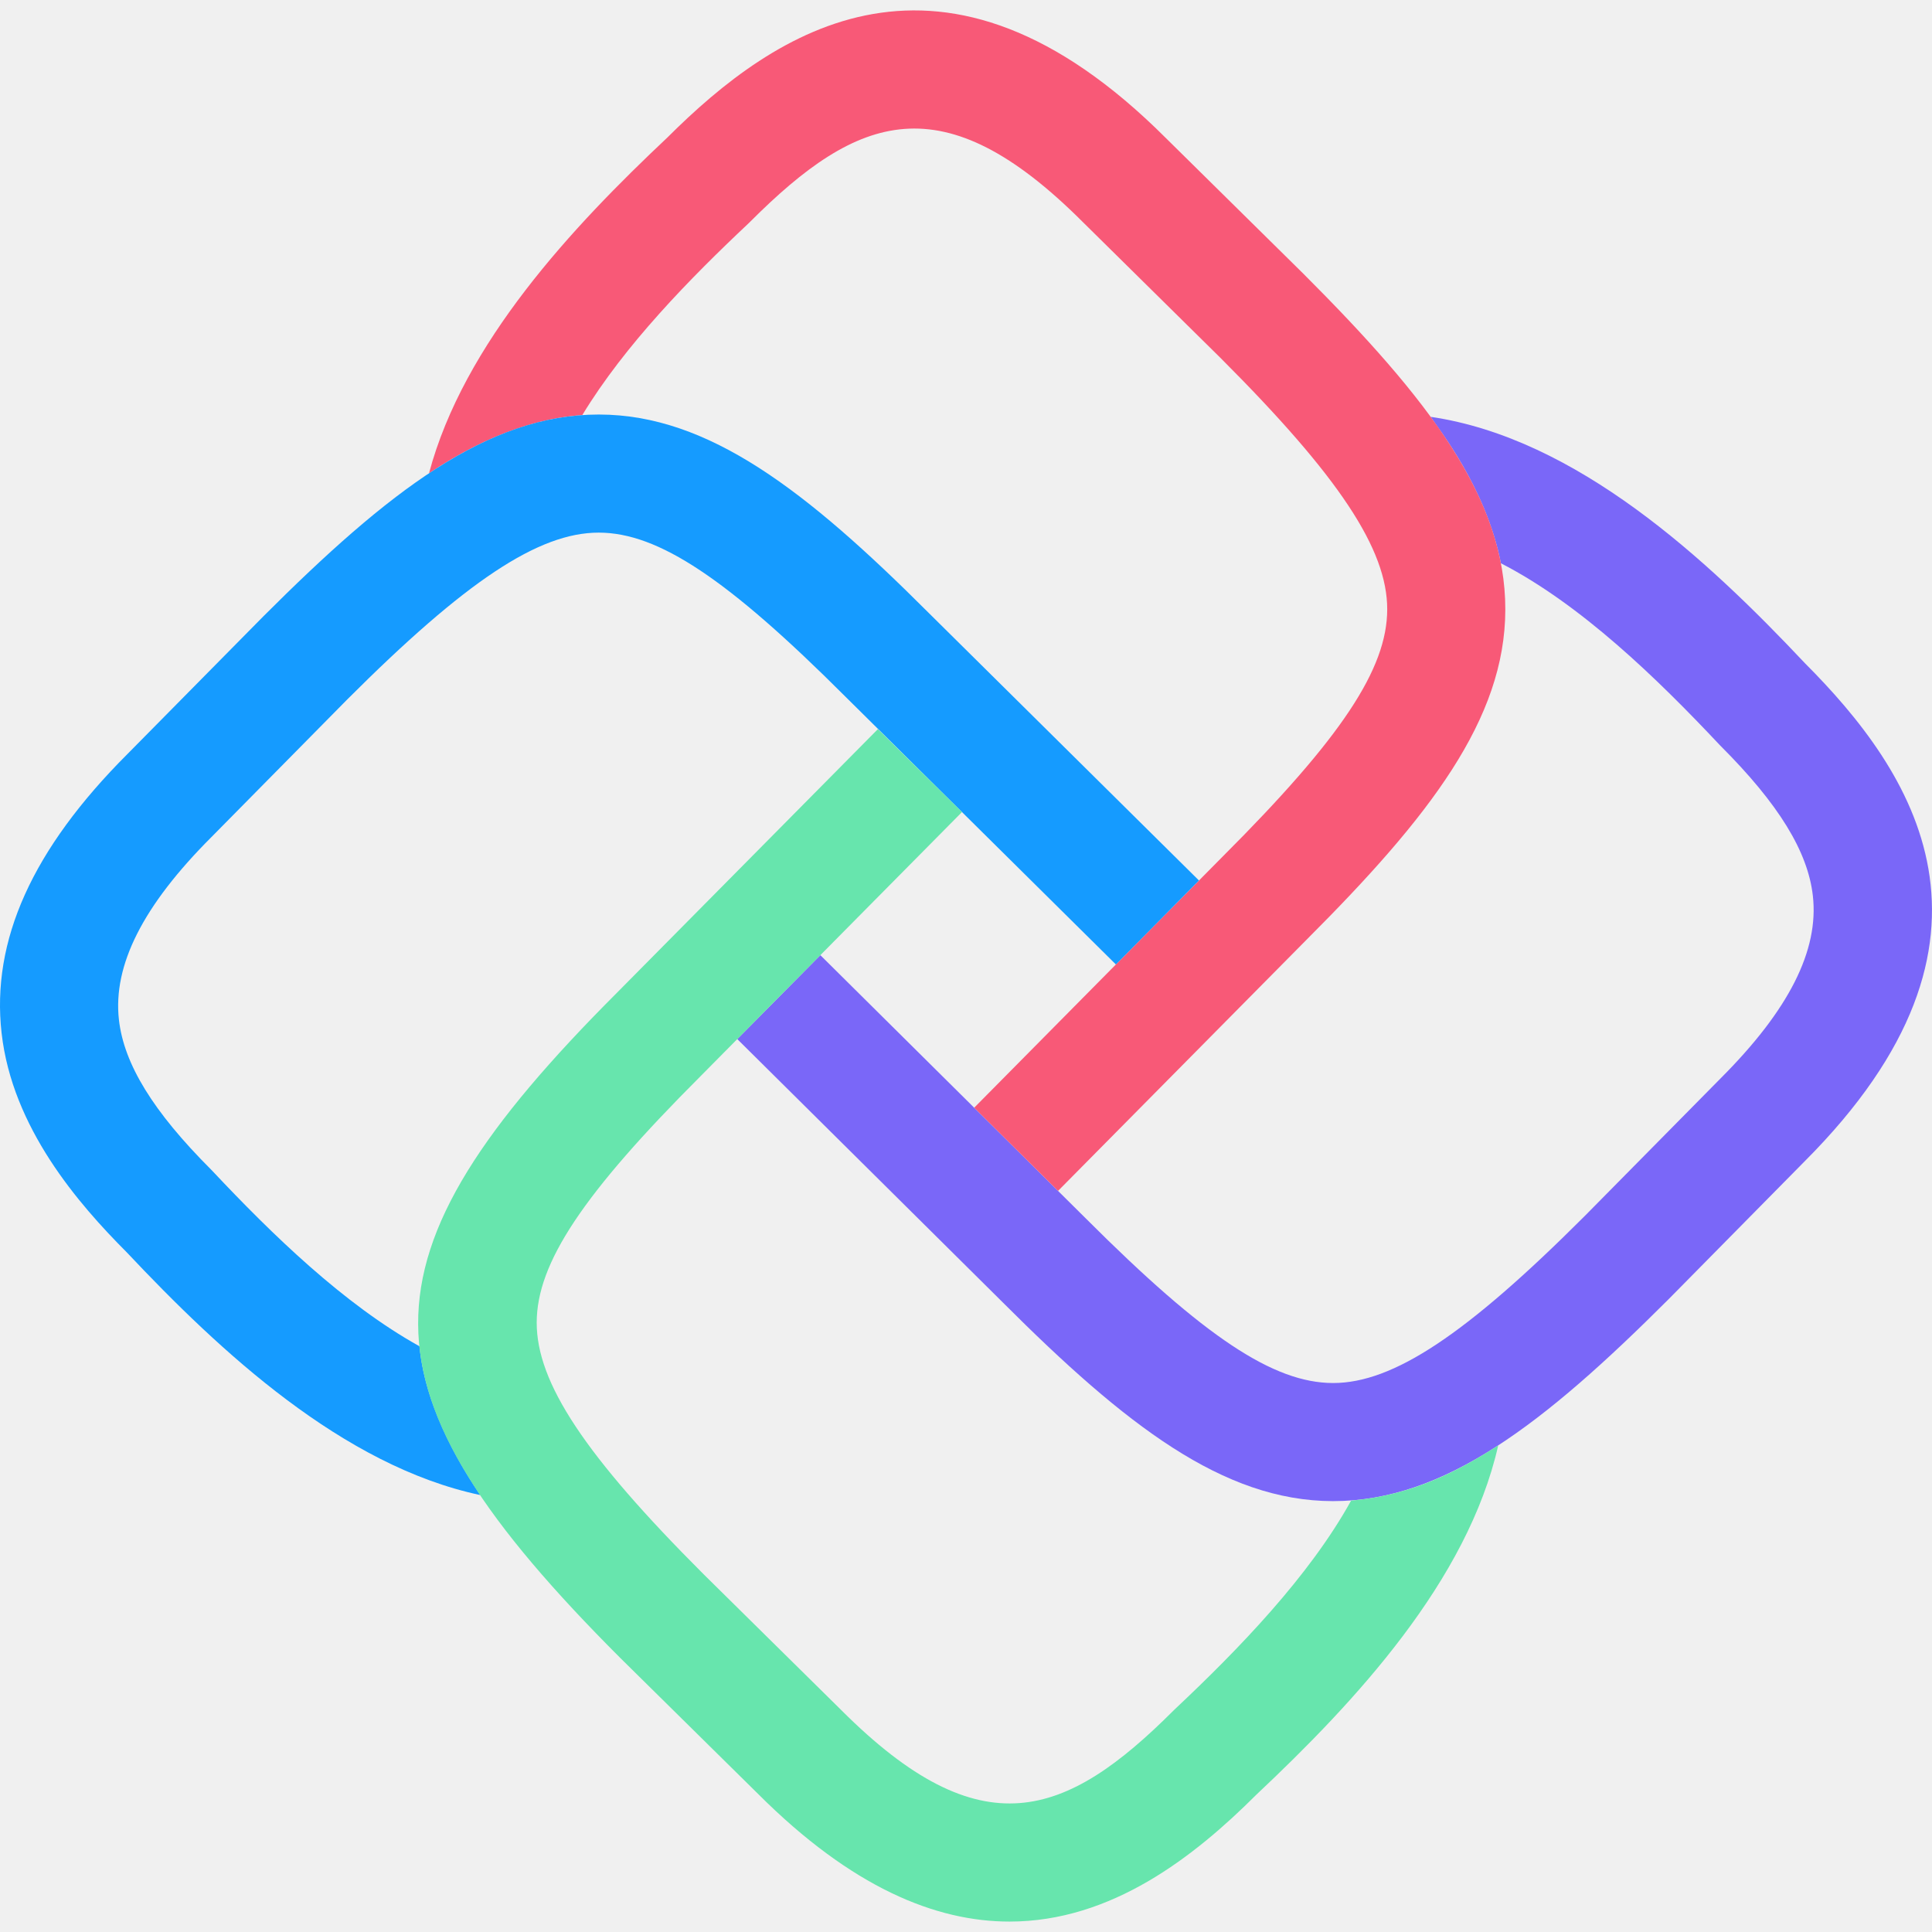
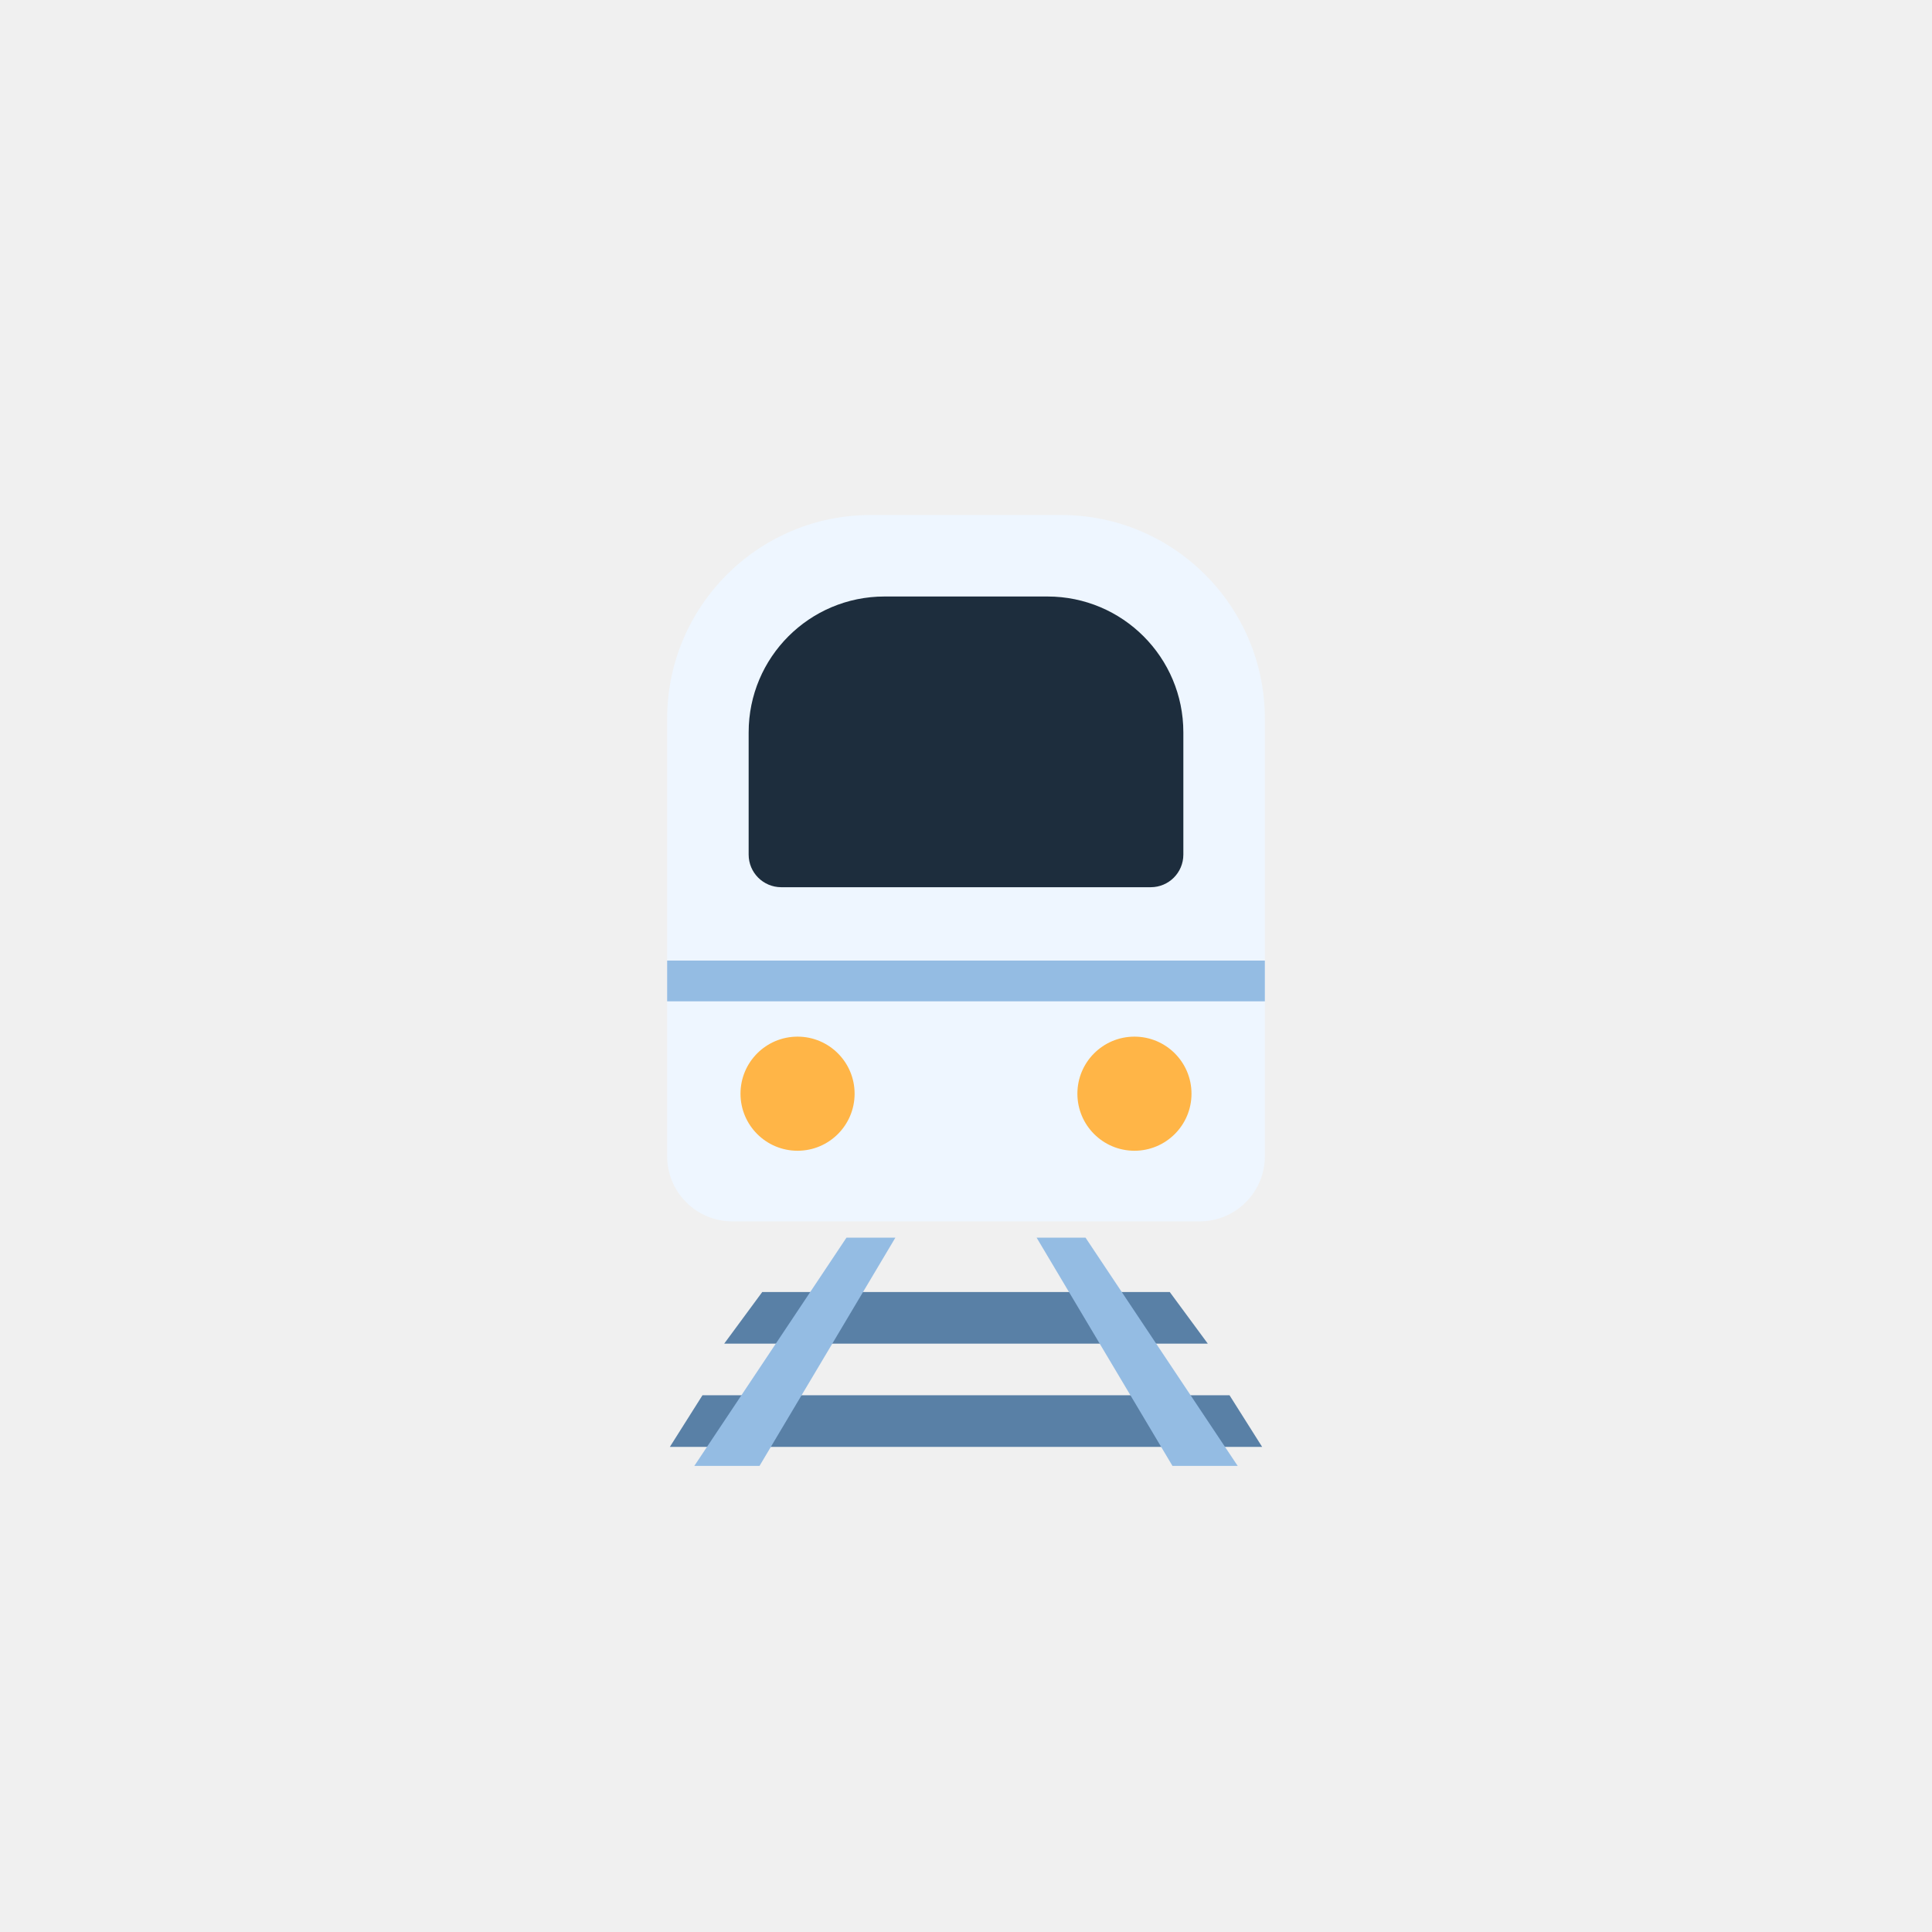
- <svg xmlns="http://www.w3.org/2000/svg" xmlns:xlink="http://www.w3.org/1999/xlink" width="450" height="450" viewBox="0 0 50.37 49.827" version="1.1" id="svg151">
-   <defs id="defs105">
-     <path id="aj28a0fd1a" d="M 1.738,0.156 3.927,2.323 2.347,3.919 0.101,1.81 Z" />
-     <path id="fdje57jgic" d="M 2.201,0.066 3.855,1.703 1.69,3.894 0.093,2.311 Z" />
-     <path id="6bg72xwlze" d="M 2.398,0.044 3.994,1.624 1.886,3.869 0.232,2.232 Z" />
-     <path id="eaqjnja8wg" d="M 1.736,0.023 3.981,2.132 2.344,3.786 0.156,1.619 Z" />
-   </defs>
-   <g fill="none" fill-rule="evenodd" id="g149" transform="translate(-2.9304427e-4,-1.6465461e-4)">
-     <g id="g147">
-       <g id="g145">
-         <path fill="#7a67f8" d="M 34.758,38.865 H 34.746 C 31.892,38.86 29.342,36.882 26.152,33.692 l -6.93,-6.873 2.166,-2.188 6.937,6.88 c 3.075,3.074 4.876,4.272 6.427,4.275 h 0.005 c 1.567,0 3.467,-1.262 6.558,-4.353 l 3.541,-3.587 c 1.784,-1.784 2.57,-3.34 2.408,-4.762 -0.13,-1.156 -0.894,-2.397 -2.401,-3.904 L 44.83,19.146 C 43.202,17.414 41.211,15.483 39.131,14.414 38.745,12.437 37.48,10.881 37.3,10.596 c 3.803,0.559 7.197,3.703 9.758,6.424 2.788,2.794 5.803,7.176 -0.018,12.996 l -3.54,3.588 c -3.251,3.25 -5.844,5.261 -8.742,5.261" id="path107" />
-         <path fill="#f85977" d="m 25.399,28.608 6.492,-6.562 c 3.076,-3.076 4.274,-4.877 4.276,-6.428 0.004,-1.567 -1.257,-3.469 -4.352,-6.563 L 28.228,5.515 C 24.58,1.867 22.369,2.699 19.561,5.507 L 19.528,5.54 c -1.54,1.448 -3.237,3.182 -4.346,5.01 -1.031,0.073 -2.361,0.424 -3.997,1.518 0.906,-3.397 3.737,-6.422 6.216,-8.755 2.794,-2.789 7.177,-5.804 12.997,0.017 l 3.588,3.54 c 3.255,3.256 5.266,5.851 5.26,8.754 -0.005,2.854 -1.982,5.404 -5.172,8.594 l -6.489,6.559 z" id="path109" />
-         <path fill="#159bff" d="M 12.522,38.707 C 8.939,37.946 5.746,34.972 3.308,32.382 2.035,31.106 0.321,29.13 0.042,26.663 c -0.274,-2.414 0.8,-4.795 3.283,-7.278 l 3.542,-3.588 c 3.25,-3.25 5.843,-5.261 8.74,-5.261 h 0.013 c 2.854,0.005 5.404,1.983 8.593,5.172 l 7.046,6.976 -2.165,2.19 -7.053,-6.983 c -3.076,-3.076 -4.876,-4.273 -6.427,-4.276 h -0.006 c -1.566,0 -3.466,1.261 -6.557,4.352 L 5.51,21.555 c -1.784,1.784 -2.57,3.34 -2.409,4.762 0.131,1.156 0.894,2.396 2.402,3.904 l 0.033,0.034 c 1.55,1.649 3.43,3.479 5.401,4.573 0.168,1.739 1.2,3.297 1.585,3.88" id="path111" />
-         <path fill="#67e5ad" d="m 26.32,49.827 c -1.925,0 -4.114,-0.886 -6.557,-3.33 l -3.588,-3.54 C 9.167,35.949 9.151,32.546 16.086,25.61 l 6.802,-6.872 2.193,2.162 -6.812,6.882 c -3.076,3.076 -4.273,4.877 -4.276,6.427 -0.003,1.568 1.258,3.47 4.352,6.563 l 3.588,3.541 c 3.646,3.647 5.858,2.816 8.666,0.008 l 0.034,-0.033 c 1.654,-1.555 3.5,-3.46 4.593,-5.437 1.661,-0.14 2.9,-0.841 3.835,-1.438 -0.8,3.537 -3.738,6.69 -6.302,9.102 -1.62,1.618 -3.777,3.312 -6.439,3.312" id="path113" />
-         <g transform="translate(21.154,18.577)" id="g120">
-           <mask id="8jptpqrneb" fill="#ffffff">
-             <use xlink:href="#aj28a0fd1a" id="use115" />
-           </mask>
-           <path d="M 0.101,1.81 1.738,0.156 3.927,2.323 2.347,3.919 Z" mask="url(#8jptpqrneb)" id="path118" />
-         </g>
-         <g transform="translate(27.404,20.981)" id="g127">
-           <mask id="b2iljpfwbd" fill="#ffffff">
-             <use xlink:href="#fdje57jgic" id="use122" />
-           </mask>
-           <path d="M 2.201,0.066 3.855,1.703 1.69,3.894 0.093,2.311 Z" mask="url(#b2iljpfwbd)" id="path125" />
-         </g>
-         <g transform="translate(18.99,24.587)" id="g134">
-           <mask id="gj70tyfpnf" fill="#ffffff">
-             <use xlink:href="#6bg72xwlze" id="use129" />
-           </mask>
-           <path d="M 1.886,3.869 0.232,2.232 2.398,0.044 3.994,1.624 Z" mask="url(#gj70tyfpnf)" id="path132" />
-         </g>
-         <g transform="translate(25.24,26.99)" id="g141">
-           <mask id="z7vhvduckh" fill="#ffffff">
-             <use xlink:href="#eaqjnja8wg" id="use136" />
-           </mask>
-           <path d="M 3.981,2.132 2.344,3.786 0.156,1.619 1.736,0.023 Z" mask="url(#z7vhvduckh)" id="path139" />
-         </g>
-       </g>
-     </g>
+ <svg xmlns="http://www.w3.org/2000/svg" width="1024" height="1024" viewBox="0 0 1024 1024">
+   <g transform="translate(512 512) scale(0.72) translate(-512 -512)">
+     <path d="M 362 752 L 662 752 L 690 790 L 334 790 Z" fill="#5980A6" />
+     <path d="M 318 828 L 706 828 L 730 866 L 294 866 Z" fill="#5980A6" />
+     <path d="M 424 712 L 460 712 L 360 880 L 312 880 Z" fill="#94BCE3" />
+     <path d="M 564 712 L 600 712 L 712 880 L 664 880 Z" fill="#94BCE3" />
+     <path d="M 340 700 A 48 48 0 0 1 292 652 L 292 330 A 150 150 0 0 1 442 180 L 582 180 A 150 150 0 0 1 732 330 L 732 652 A 48 48 0 0 1 684 700 Z" fill="#EEF6FF" />
+     <path d="M 376 454 A 24 24 0 0 1 352 430 L 352 340 A 100 100 0 0 1 452 240 L 572 240 A 100 100 0 0 1 672 340 L 672 430 A 24 24 0 0 1 648 454 Z" fill="#1D2D3D" />
+     <rect x="292" y="508" width="440" height="30" fill="#94BCE3" />
+     <circle cx="388" cy="606" r="42" fill="#FFB547" />
+     <circle cx="636" cy="606" r="42" fill="#FFB547" />
  </g>
</svg>
